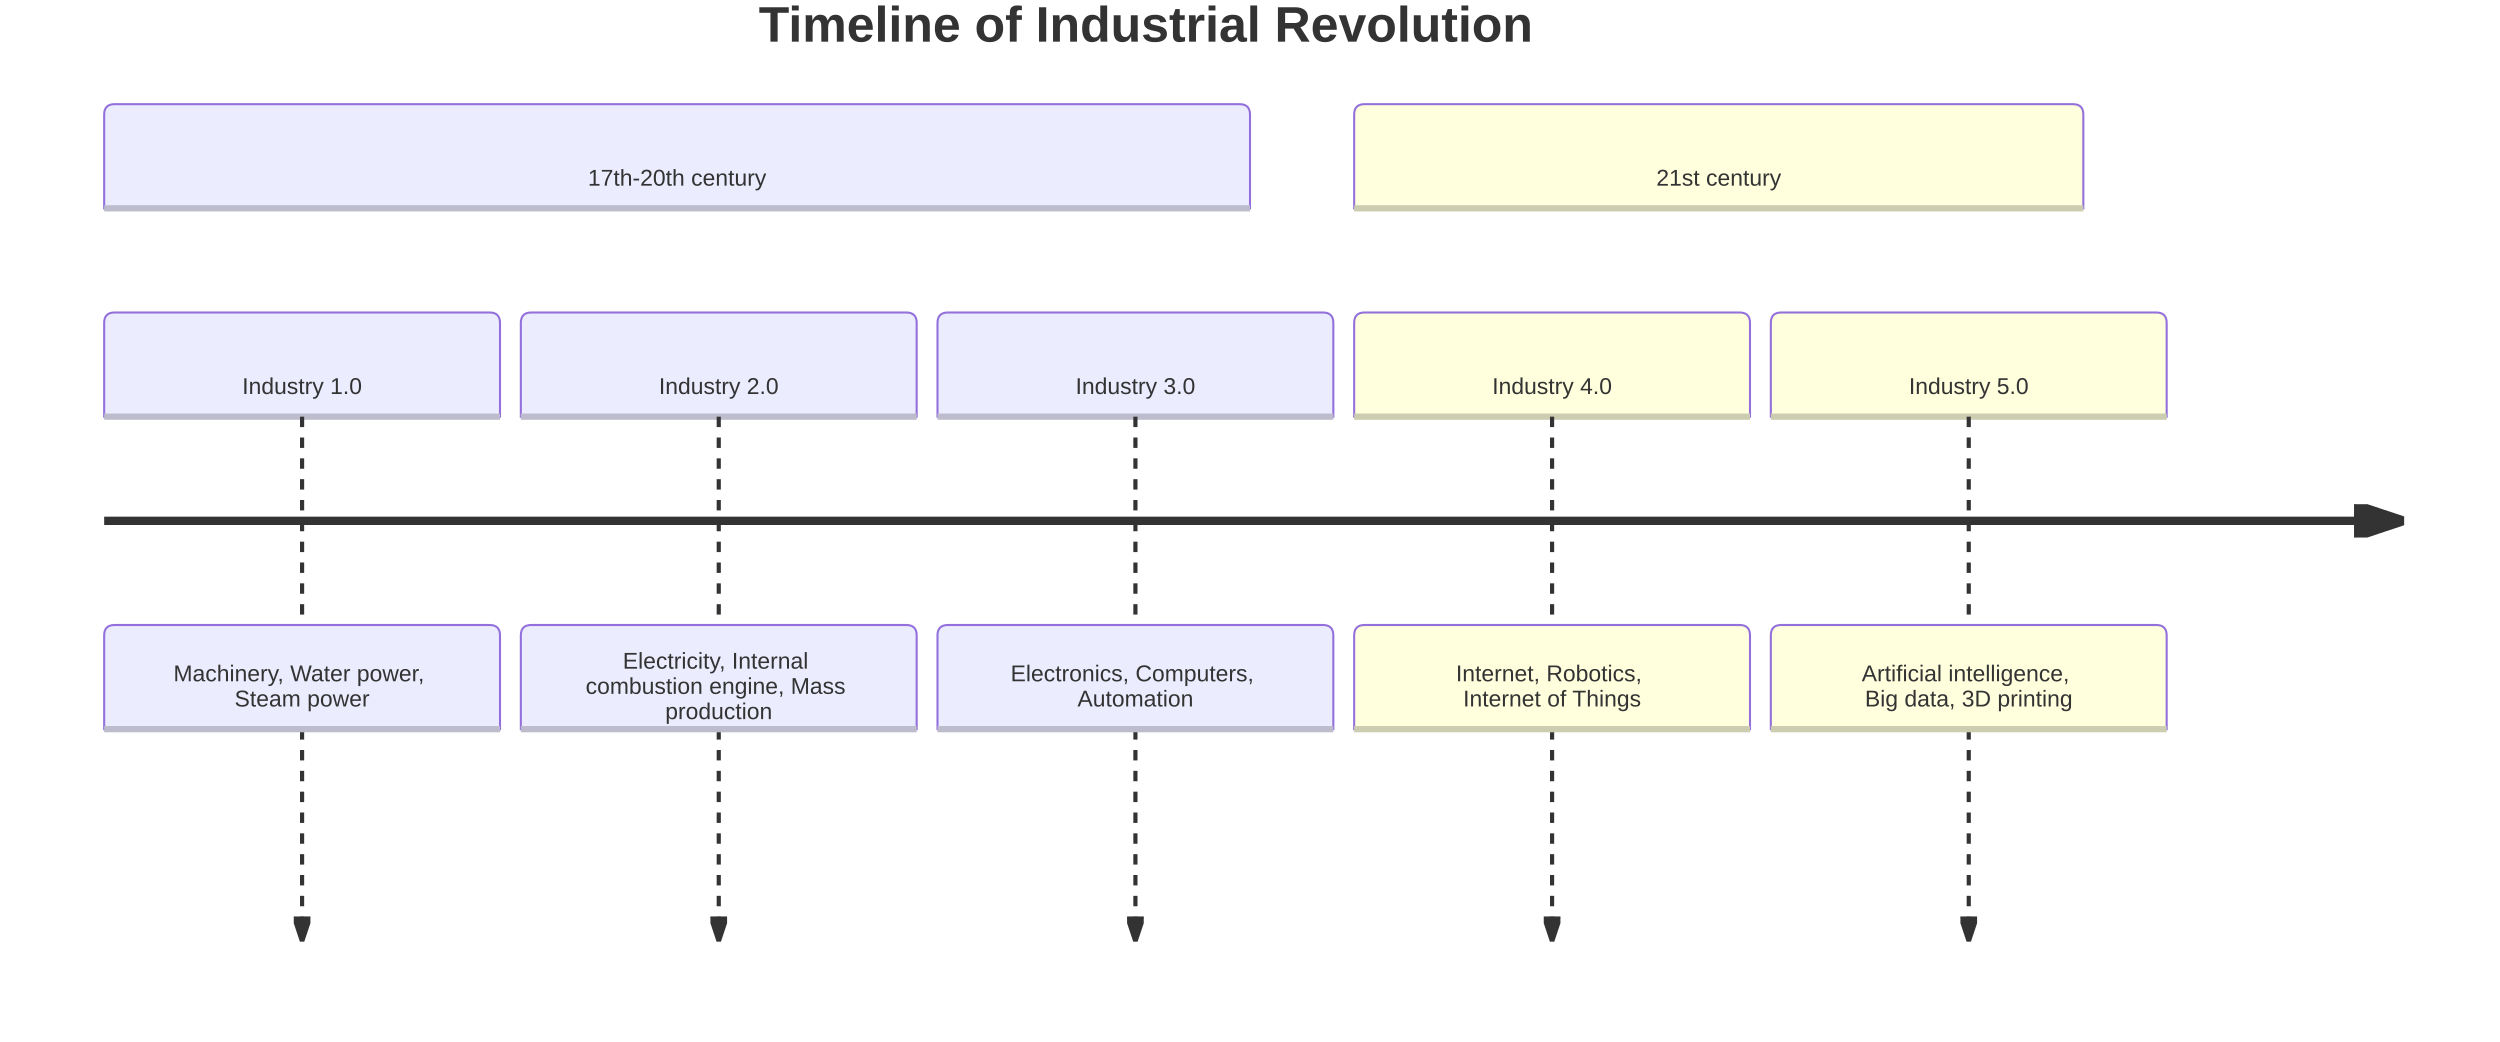
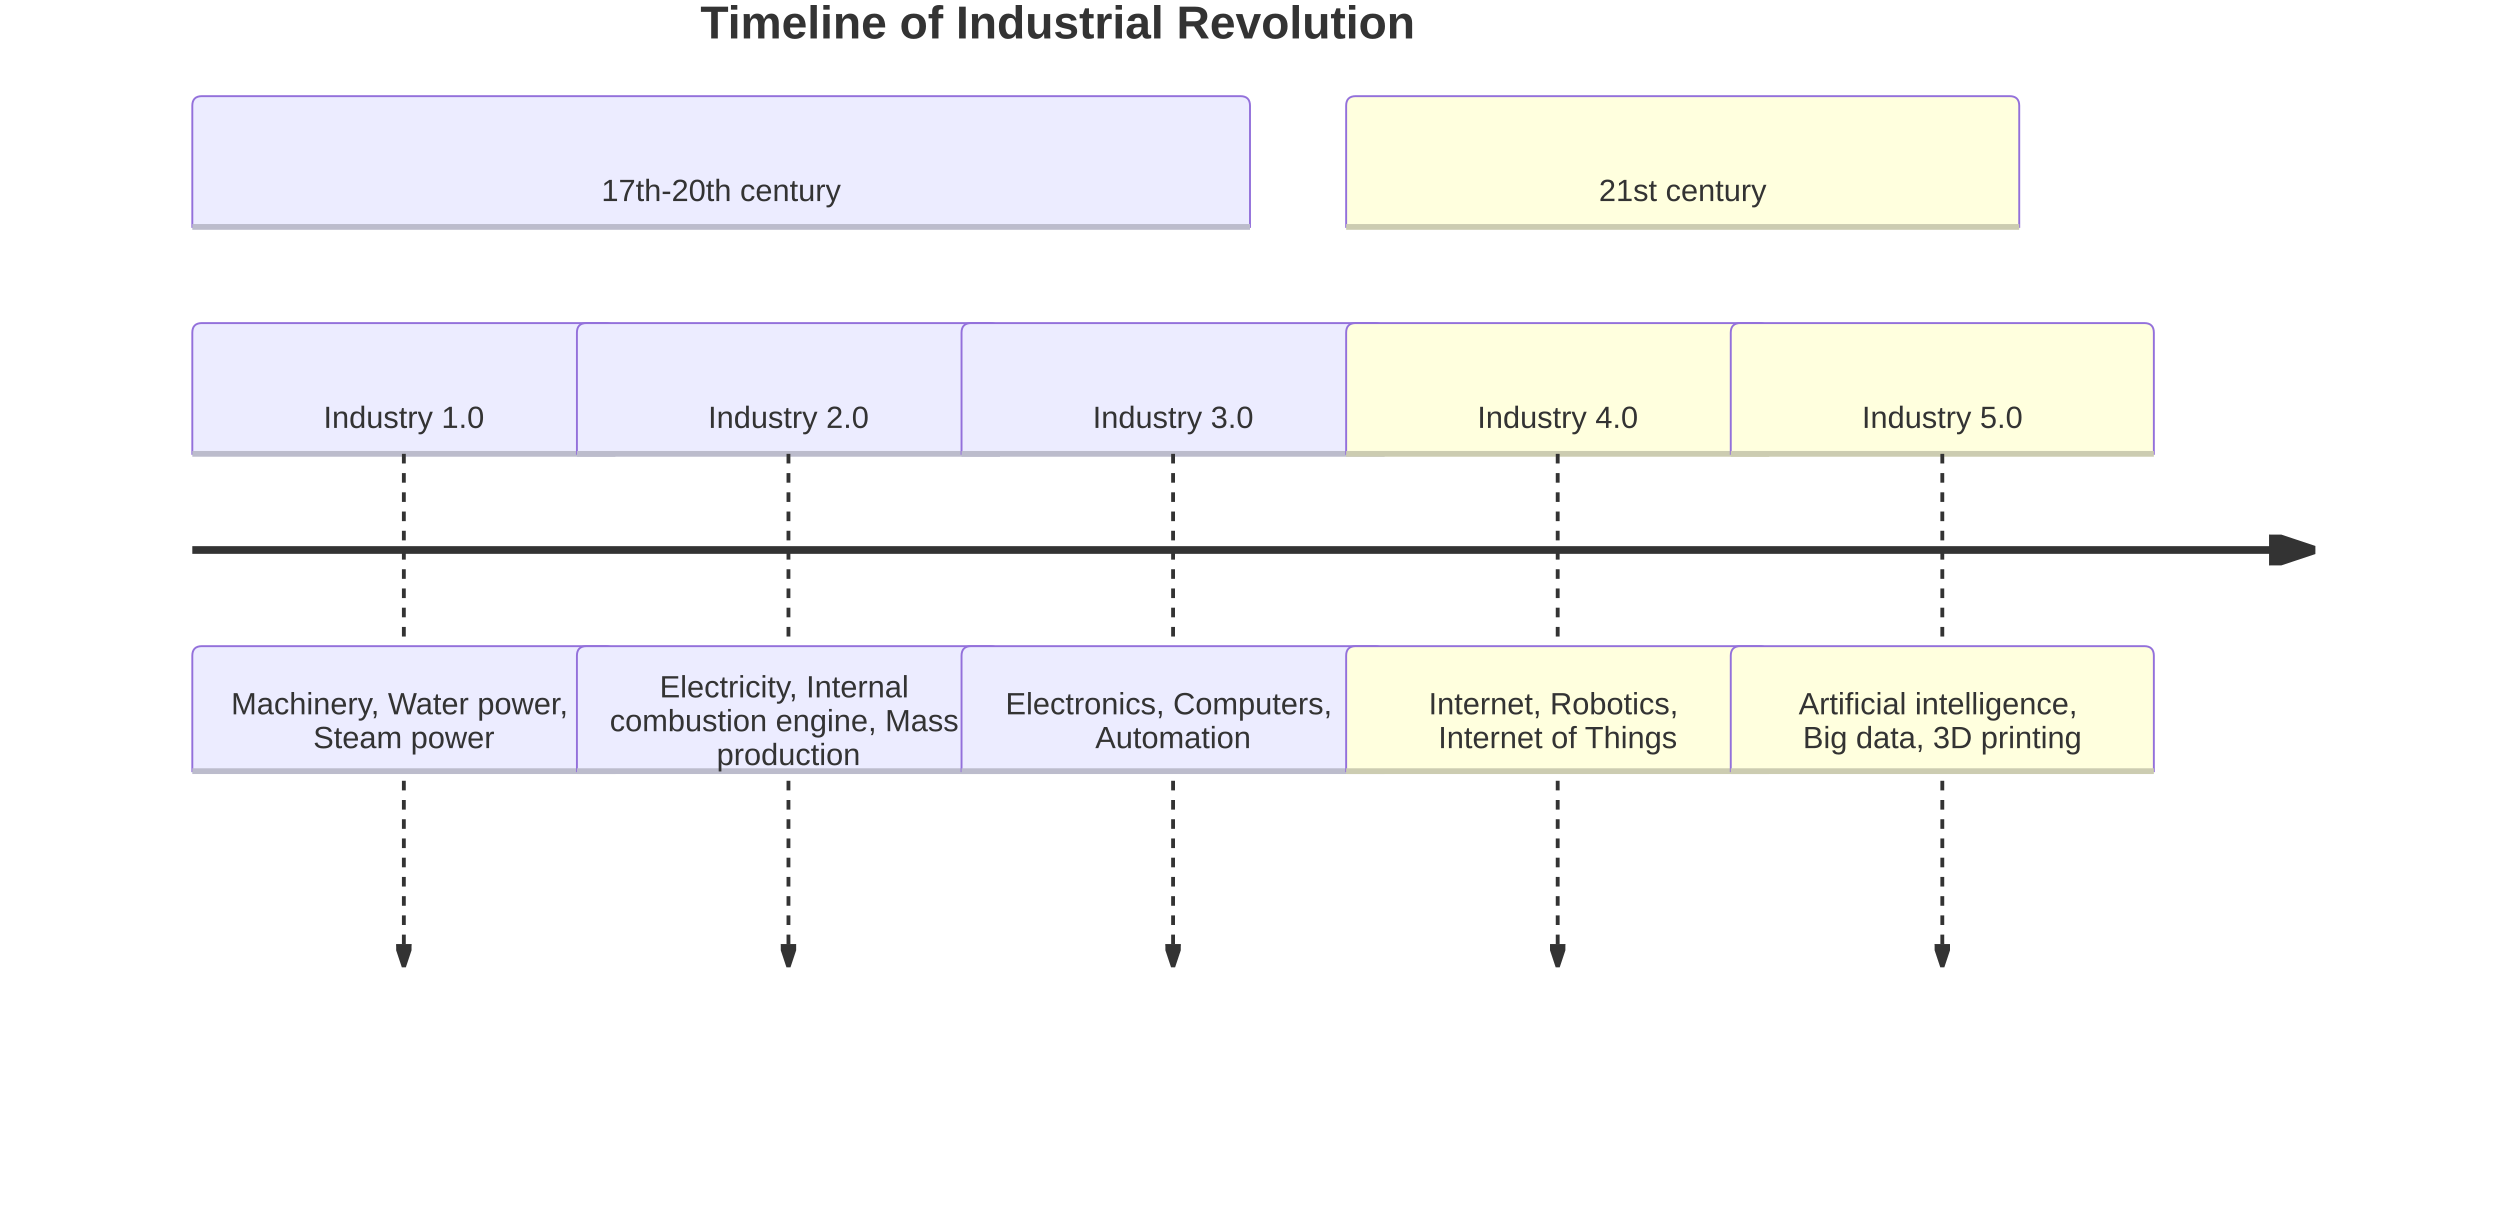
- <svg xmlns="http://www.w3.org/2000/svg" width="1200" height="500" viewBox="0 0 1200 500" class="mermaid">
+ <svg xmlns="http://www.w3.org/2000/svg" width="1300" height="631" viewBox="0 0 1300 631" class="mermaid">
  <style>

.mermaid {
  font-family: trebuchet ms, verdana, arial, sans-serif;
  font-size: 16px;
}

.node rect,
.node polygon,
.node circle,
.node ellipse,
.node path {
  fill: #ECECFF;
  stroke: #9370DB;
  stroke-width: 1px;
}

.node line {
  stroke: #9370DB;
  stroke-width: 1px;
}

.node .label {
  fill: #333333;
}

.node text {
  fill: #333333;
  font-family: trebuchet ms, verdana, arial, sans-serif;
  font-size: 16px;
}

.edge-path {
  fill: none;
  stroke: #333333;
  stroke-width: 1px;
}

.edge-label {
  fill: #333333;
  font-family: trebuchet ms, verdana, arial, sans-serif;
}

.edge-label-bg {
  fill: rgba(232, 232, 232, 0.8);
}

.subgraph {
  fill: #ffffde;
  stroke: #aaaa33;
  stroke-width: 1px;
}

.subgraph-title {
  fill: #333333;
  font-weight: bold;
}

.cluster rect {
  fill: #ffffde;
  stroke: #aaaa33;
  stroke-width: 1px;
  rx: 5px;
  ry: 5px;
}

.cluster-label {
  fill: #333333;
  font-family: trebuchet ms, verdana, arial, sans-serif;
  font-size: 16px;
  font-weight: bold;
}

marker path {
  fill: #333333;
  stroke: #333333;
}


.titleText {
  text-anchor: middle;
  font-size: 24px;
  fill: #333333;
  font-family: trebuchet ms, verdana, arial, sans-serif;
}

.timeline-node {
  font-family: trebuchet ms, verdana, arial, sans-serif;
}

.timeline-node text {
  fill: #333333;
-   font-size: 11px;
+   font-size: 16px;
}

.lineWrapper line {
  stroke: #333333;
}

.section-0 {
  fill: #ECECFF;
}

.section-0 text {
  fill: #333;
}

.node-section-0 {
  fill: #ECECFF;
  stroke: #9370DB;
  stroke-width: 1px;
}

.node-line-0 {
  stroke: #bcbccc;
  stroke-width: 3px;
}

.section-1 {
  fill: #ffffde;
}

.section-1 text {
  fill: #333;
}

.node-section-1 {
  fill: #ffffde;
  stroke: #9370DB;
  stroke-width: 1px;
}

.node-line-1 {
  stroke: #ccccb1;
  stroke-width: 3px;
}

.section-2 {
  fill: #b9b9ff;
}

.section-2 text {
  fill: #333;
}

.node-section-2 {
  fill: #b9b9ff;
  stroke: #9370DB;
  stroke-width: 1px;
}

.node-line-2 {
  stroke: #9494cc;
  stroke-width: 3px;
}

.section-3 {
  fill: #b5ff20;
}

.section-3 text {
  fill: #333;
}

.node-section-3 {
  fill: #b5ff20;
  stroke: #9370DB;
  stroke-width: 1px;
}

.node-line-3 {
  stroke: #90cc19;
  stroke-width: 3px;
}

.section-4 {
  fill: #d4ffb2;
}

.section-4 text {
  fill: #333;
}

.node-section-4 {
  fill: #d4ffb2;
  stroke: #9370DB;
  stroke-width: 1px;
}

.node-line-4 {
  stroke: #a9cc8e;
  stroke-width: 3px;
}

.section-5 {
  fill: #ffb3e6;
}

.section-5 text {
  fill: #333;
}

.node-section-5 {
  fill: #ffb3e6;
  stroke: #9370DB;
  stroke-width: 1px;
}

.node-line-5 {
  stroke: #cc8fb8;
  stroke-width: 3px;
}

.section-6 {
  fill: #ffd700;
}

.section-6 text {
  fill: #333;
}

.node-section-6 {
  fill: #ffd700;
  stroke: #9370DB;
  stroke-width: 1px;
}

.node-line-6 {
  stroke: #ccac00;
  stroke-width: 3px;
}

.section-7 {
  fill: #c4c4ff;
}

.section-7 text {
  fill: #333;
}

.node-section-7 {
  fill: #c4c4ff;
  stroke: #9370DB;
  stroke-width: 1px;
}

.node-line-7 {
  stroke: #9c9ccc;
  stroke-width: 3px;
}

.section-8 {
  fill: #ffe6cc;
}

.section-8 text {
  fill: #333;
}

.node-section-8 {
  fill: #ffe6cc;
  stroke: #9370DB;
  stroke-width: 1px;
}

.node-line-8 {
  stroke: #ccb8a3;
  stroke-width: 3px;
}

.section-9 {
  fill: #ccffcc;
}

.section-9 text {
  fill: #333;
}

.node-section-9 {
  fill: #ccffcc;
  stroke: #9370DB;
  stroke-width: 1px;
}

.node-line-9 {
  stroke: #a3cca3;
  stroke-width: 3px;
}

.section-10 {
  fill: #ECECFF;
}

.section-10 text {
  fill: #333;
}

.node-section-10 {
  fill: #ECECFF;
  stroke: #9370DB;
  stroke-width: 1px;
}

.node-line-10 {
  stroke: #bcbccc;
  stroke-width: 3px;
}

.section-11 {
  fill: #ffffde;
}

.section-11 text {
  fill: #333;
}

.node-section-11 {
  fill: #ffffde;
  stroke: #9370DB;
  stroke-width: 1px;
}

.node-line-11 {
  stroke: #ccccb1;
  stroke-width: 3px;
}

  </style>
  <g class="root">
    <g class="clusters">

    </g>
    <g class="edgePaths">

    </g>
    <g class="edgeLabels">

    </g>
    <g class="nodes">

    </g>
    <defs>
      <marker id="arrowhead" refX="5" refY="2" markerWidth="6" markerHeight="4" orient="auto">
        <path d="M 0,0 V 4 L6,2 Z" />
      </marker>
    </defs>
-     <text x="550" y="20" class="titleText" font-size="4ex" font-weight="bold" text-anchor="middle">Timeline of Industrial Revolution</text>
-     <g class="timeline-node section-0" transform="translate(50, 50)">
-       <path d="M0 45 v-40 q0,-5 5,-5 h540 q5,0 5,5 v45 H0 Z" class="node-bkg node-section-0" />
-       <line x1="0" y1="50" x2="550" y2="50" class="node-line-0" />
-       <text x="275" y="25" dominant-baseline="middle" alignment-baseline="middle" dy="1em" text-anchor="middle">17th-20th century</text>
-     </g>
-     <g class="taskWrapper timeline-node section-0" transform="translate(50, 150)">
-       <path d="M0 45 v-40 q0,-5 5,-5 h180 q5,0 5,5 v45 H0 Z" class="node-bkg node-section-0" />
-       <line x1="0" y1="50" x2="190" y2="50" class="node-line-0" />
-       <text x="95" y="25" text-anchor="middle" dominant-baseline="middle" alignment-baseline="middle" dy="1em">Industry 1.0</text>
-     </g>
-     <g class="lineWrapper">
-       <line x1="145" y1="200" x2="145" y2="450" stroke="black" stroke-width="2" stroke-dasharray="5,5" marker-end="url(#arrowhead)" />
-     </g>
-     <g class="eventWrapper timeline-node section-0" transform="translate(50, 300)">
-       <path d="M0 45 v-40 q0,-5 5,-5 h180 q5,0 5,5 v45 H0 Z" class="node-bkg node-section-0" />
-       <line x1="0" y1="50" x2="190" y2="50" class="node-line-0" />
+     <text x="550" y="20" class="titleText" font-size="4ex" text-anchor="middle" font-weight="bold">Timeline of Industrial Revolution</text>
+     <g class="timeline-node section-0" transform="translate(100, 50)">
+       <path d="M0 63 v-58 q0,-5 5,-5 h540 q5,0 5,5 v63 H0 Z" class="node-bkg node-section-0" />
+       <line x1="0" y1="68" x2="550" y2="68" class="node-line-0" />
+       <text x="275" y="34" dominant-baseline="middle" alignment-baseline="middle" text-anchor="middle" dy="1em">17th-20th century</text>
+     </g>
+     <g class="taskWrapper timeline-node section-0" transform="translate(100, 168)">
+       <path d="M0 63 v-58 q0,-5 5,-5 h210 q5,0 5,5 v63 H0 Z" class="node-bkg node-section-0" />
+       <line x1="0" y1="68" x2="220" y2="68" class="node-line-0" />
+       <text x="110" y="34" dominant-baseline="middle" dy="1em" alignment-baseline="middle" text-anchor="middle">Industry 1.0</text>
+     </g>
+     <g class="lineWrapper">
+       <line x1="210" y1="236" x2="210" y2="501" stroke-dasharray="5,5" marker-end="url(#arrowhead)" stroke-width="2" stroke="black" />
+     </g>
+     <g class="eventWrapper timeline-node section-0" transform="translate(100, 336)">
+       <path d="M0 60 v-55 q0,-5 5,-5 h210 q5,0 5,5 v60 H0 Z" class="node-bkg node-section-0" />
+       <line x1="0" y1="65" x2="220" y2="65" class="node-line-0" />
      <g>
-         <text x="95" y="12.9" text-anchor="middle" dominant-baseline="middle" alignment-baseline="middle" dy="1em">
-           <tspan x="95" dy="0em">Machinery, Water power,</tspan>
-           <tspan x="95" dy="1.1em">Steam power</tspan>
+         <text x="110" y="14.9" text-anchor="middle" dominant-baseline="middle" alignment-baseline="middle" dy="1em">
+           <tspan x="110" dy="0em">Machinery, Water power,</tspan>
+           <tspan x="110" dy="1.1em">Steam power</tspan>
        </text>
      </g>
    </g>
-     <g class="taskWrapper timeline-node section-0" transform="translate(250, 150)">
-       <path d="M0 45 v-40 q0,-5 5,-5 h180 q5,0 5,5 v45 H0 Z" class="node-bkg node-section-0" />
-       <line x1="0" y1="50" x2="190" y2="50" class="node-line-0" />
-       <text x="95" y="25" text-anchor="middle" dominant-baseline="middle" dy="1em" alignment-baseline="middle">Industry 2.0</text>
-     </g>
-     <g class="lineWrapper">
-       <line x1="345" y1="200" x2="345" y2="450" stroke-dasharray="5,5" stroke-width="2" stroke="black" marker-end="url(#arrowhead)" />
-     </g>
-     <g class="eventWrapper timeline-node section-0" transform="translate(250, 300)">
-       <path d="M0 45 v-40 q0,-5 5,-5 h180 q5,0 5,5 v45 H0 Z" class="node-bkg node-section-0" />
-       <line x1="0" y1="50" x2="190" y2="50" class="node-line-0" />
+     <g class="taskWrapper timeline-node section-0" transform="translate(300, 168)">
+       <path d="M0 63 v-58 q0,-5 5,-5 h210 q5,0 5,5 v63 H0 Z" class="node-bkg node-section-0" />
+       <line x1="0" y1="68" x2="220" y2="68" class="node-line-0" />
+       <text x="110" y="34" text-anchor="middle" alignment-baseline="middle" dy="1em" dominant-baseline="middle">Industry 2.0</text>
+     </g>
+     <g class="lineWrapper">
+       <line x1="410" y1="236" x2="410" y2="501" stroke-width="2" marker-end="url(#arrowhead)" stroke="black" stroke-dasharray="5,5" />
+     </g>
+     <g class="eventWrapper timeline-node section-0" transform="translate(300, 336)">
+       <path d="M0 60 v-55 q0,-5 5,-5 h210 q5,0 5,5 v60 H0 Z" class="node-bkg node-section-0" />
+       <line x1="0" y1="65" x2="220" y2="65" class="node-line-0" />
      <g>
-         <text x="95" y="6.85" text-anchor="middle" dominant-baseline="middle" alignment-baseline="middle" dy="1em">
-           <tspan x="95" dy="0em">Electricity, Internal</tspan>
-           <tspan x="95" dy="1.1em">combustion engine, Mass</tspan>
-           <tspan x="95" dy="1.1em">production</tspan>
+         <text x="110" y="6.1" text-anchor="middle" dominant-baseline="middle" alignment-baseline="middle" dy="1em">
+           <tspan x="110" dy="0em">Electricity, Internal</tspan>
+           <tspan x="110" dy="1.1em">combustion engine, Mass</tspan>
+           <tspan x="110" dy="1.1em">production</tspan>
        </text>
      </g>
    </g>
-     <g class="taskWrapper timeline-node section-0" transform="translate(450, 150)">
-       <path d="M0 45 v-40 q0,-5 5,-5 h180 q5,0 5,5 v45 H0 Z" class="node-bkg node-section-0" />
-       <line x1="0" y1="50" x2="190" y2="50" class="node-line-0" />
-       <text x="95" y="25" text-anchor="middle" alignment-baseline="middle" dominant-baseline="middle" dy="1em">Industry 3.0</text>
-     </g>
-     <g class="lineWrapper">
-       <line x1="545" y1="200" x2="545" y2="450" marker-end="url(#arrowhead)" stroke-dasharray="5,5" stroke="black" stroke-width="2" />
-     </g>
-     <g class="eventWrapper timeline-node section-0" transform="translate(450, 300)">
-       <path d="M0 45 v-40 q0,-5 5,-5 h180 q5,0 5,5 v45 H0 Z" class="node-bkg node-section-0" />
-       <line x1="0" y1="50" x2="190" y2="50" class="node-line-0" />
+     <g class="taskWrapper timeline-node section-0" transform="translate(500, 168)">
+       <path d="M0 63 v-58 q0,-5 5,-5 h210 q5,0 5,5 v63 H0 Z" class="node-bkg node-section-0" />
+       <line x1="0" y1="68" x2="220" y2="68" class="node-line-0" />
+       <text x="110" y="34" dy="1em" text-anchor="middle" alignment-baseline="middle" dominant-baseline="middle">Industry 3.0</text>
+     </g>
+     <g class="lineWrapper">
+       <line x1="610" y1="236" x2="610" y2="501" stroke-width="2" stroke-dasharray="5,5" stroke="black" marker-end="url(#arrowhead)" />
+     </g>
+     <g class="eventWrapper timeline-node section-0" transform="translate(500, 336)">
+       <path d="M0 60 v-55 q0,-5 5,-5 h210 q5,0 5,5 v60 H0 Z" class="node-bkg node-section-0" />
+       <line x1="0" y1="65" x2="220" y2="65" class="node-line-0" />
      <g>
-         <text x="95" y="12.9" text-anchor="middle" dominant-baseline="middle" alignment-baseline="middle" dy="1em">
-           <tspan x="95" dy="0em">Electronics, Computers,</tspan>
-           <tspan x="95" dy="1.1em">Automation</tspan>
+         <text x="110" y="14.9" text-anchor="middle" dominant-baseline="middle" alignment-baseline="middle" dy="1em">
+           <tspan x="110" dy="0em">Electronics, Computers,</tspan>
+           <tspan x="110" dy="1.1em">Automation</tspan>
        </text>
      </g>
    </g>
-     <g class="timeline-node section-1" transform="translate(650, 50)">
-       <path d="M0 45 v-40 q0,-5 5,-5 h340 q5,0 5,5 v45 H0 Z" class="node-bkg node-section-1" />
-       <line x1="0" y1="50" x2="350" y2="50" class="node-line-1" />
-       <text x="175" y="25" dominant-baseline="middle" alignment-baseline="middle" text-anchor="middle" dy="1em">21st century</text>
-     </g>
-     <g class="taskWrapper timeline-node section-1" transform="translate(650, 150)">
-       <path d="M0 45 v-40 q0,-5 5,-5 h180 q5,0 5,5 v45 H0 Z" class="node-bkg node-section-1" />
-       <line x1="0" y1="50" x2="190" y2="50" class="node-line-1" />
-       <text x="95" y="25" text-anchor="middle" alignment-baseline="middle" dominant-baseline="middle" dy="1em">Industry 4.0</text>
-     </g>
-     <g class="lineWrapper">
-       <line x1="745" y1="200" x2="745" y2="450" stroke-width="2" stroke-dasharray="5,5" stroke="black" marker-end="url(#arrowhead)" />
-     </g>
-     <g class="eventWrapper timeline-node section-1" transform="translate(650, 300)">
-       <path d="M0 45 v-40 q0,-5 5,-5 h180 q5,0 5,5 v45 H0 Z" class="node-bkg node-section-1" />
-       <line x1="0" y1="50" x2="190" y2="50" class="node-line-1" />
+     <g class="timeline-node section-1" transform="translate(700, 50)">
+       <path d="M0 63 v-58 q0,-5 5,-5 h340 q5,0 5,5 v63 H0 Z" class="node-bkg node-section-1" />
+       <line x1="0" y1="68" x2="350" y2="68" class="node-line-1" />
+       <text x="175" y="34" text-anchor="middle" dy="1em" alignment-baseline="middle" dominant-baseline="middle">21st century</text>
+     </g>
+     <g class="taskWrapper timeline-node section-1" transform="translate(700, 168)">
+       <path d="M0 63 v-58 q0,-5 5,-5 h210 q5,0 5,5 v63 H0 Z" class="node-bkg node-section-1" />
+       <line x1="0" y1="68" x2="220" y2="68" class="node-line-1" />
+       <text x="110" y="34" alignment-baseline="middle" dominant-baseline="middle" dy="1em" text-anchor="middle">Industry 4.0</text>
+     </g>
+     <g class="lineWrapper">
+       <line x1="810" y1="236" x2="810" y2="501" stroke-width="2" marker-end="url(#arrowhead)" stroke="black" stroke-dasharray="5,5" />
+     </g>
+     <g class="eventWrapper timeline-node section-1" transform="translate(700, 336)">
+       <path d="M0 60 v-55 q0,-5 5,-5 h210 q5,0 5,5 v60 H0 Z" class="node-bkg node-section-1" />
+       <line x1="0" y1="65" x2="220" y2="65" class="node-line-1" />
      <g>
-         <text x="95" y="12.9" text-anchor="middle" dominant-baseline="middle" alignment-baseline="middle" dy="1em">
-           <tspan x="95" dy="0em">Internet, Robotics,</tspan>
-           <tspan x="95" dy="1.1em">Internet of Things</tspan>
+         <text x="110" y="14.9" text-anchor="middle" dominant-baseline="middle" alignment-baseline="middle" dy="1em">
+           <tspan x="110" dy="0em">Internet, Robotics,</tspan>
+           <tspan x="110" dy="1.1em">Internet of Things</tspan>
        </text>
      </g>
    </g>
-     <g class="taskWrapper timeline-node section-1" transform="translate(850, 150)">
-       <path d="M0 45 v-40 q0,-5 5,-5 h180 q5,0 5,5 v45 H0 Z" class="node-bkg node-section-1" />
-       <line x1="0" y1="50" x2="190" y2="50" class="node-line-1" />
-       <text x="95" y="25" dy="1em" text-anchor="middle" alignment-baseline="middle" dominant-baseline="middle">Industry 5.0</text>
-     </g>
-     <g class="lineWrapper">
-       <line x1="945" y1="200" x2="945" y2="450" stroke-width="2" stroke="black" marker-end="url(#arrowhead)" stroke-dasharray="5,5" />
-     </g>
-     <g class="eventWrapper timeline-node section-1" transform="translate(850, 300)">
-       <path d="M0 45 v-40 q0,-5 5,-5 h180 q5,0 5,5 v45 H0 Z" class="node-bkg node-section-1" />
-       <line x1="0" y1="50" x2="190" y2="50" class="node-line-1" />
+     <g class="taskWrapper timeline-node section-1" transform="translate(900, 168)">
+       <path d="M0 63 v-58 q0,-5 5,-5 h210 q5,0 5,5 v63 H0 Z" class="node-bkg node-section-1" />
+       <line x1="0" y1="68" x2="220" y2="68" class="node-line-1" />
+       <text x="110" y="34" alignment-baseline="middle" dy="1em" text-anchor="middle" dominant-baseline="middle">Industry 5.0</text>
+     </g>
+     <g class="lineWrapper">
+       <line x1="1010" y1="236" x2="1010" y2="501" stroke-width="2" stroke="black" stroke-dasharray="5,5" marker-end="url(#arrowhead)" />
+     </g>
+     <g class="eventWrapper timeline-node section-1" transform="translate(900, 336)">
+       <path d="M0 60 v-55 q0,-5 5,-5 h210 q5,0 5,5 v60 H0 Z" class="node-bkg node-section-1" />
+       <line x1="0" y1="65" x2="220" y2="65" class="node-line-1" />
      <g>
-         <text x="95" y="12.9" text-anchor="middle" dominant-baseline="middle" alignment-baseline="middle" dy="1em">
-           <tspan x="95" dy="0em">Artificial intelligence,</tspan>
-           <tspan x="95" dy="1.1em">Big data, 3D printing</tspan>
+         <text x="110" y="14.9" text-anchor="middle" dominant-baseline="middle" alignment-baseline="middle" dy="1em">
+           <tspan x="110" dy="0em">Artificial intelligence,</tspan>
+           <tspan x="110" dy="1.1em">Big data, 3D printing</tspan>
        </text>
      </g>
    </g>
    <g class="lineWrapper">
-       <line x1="50" y1="250" x2="1150" y2="250" stroke="black" marker-end="url(#arrowhead)" stroke-width="4" />
+       <line x1="100" y1="286" x2="1200" y2="286" stroke-width="4" stroke="black" marker-end="url(#arrowhead)" />
    </g>
  </g>
</svg>
